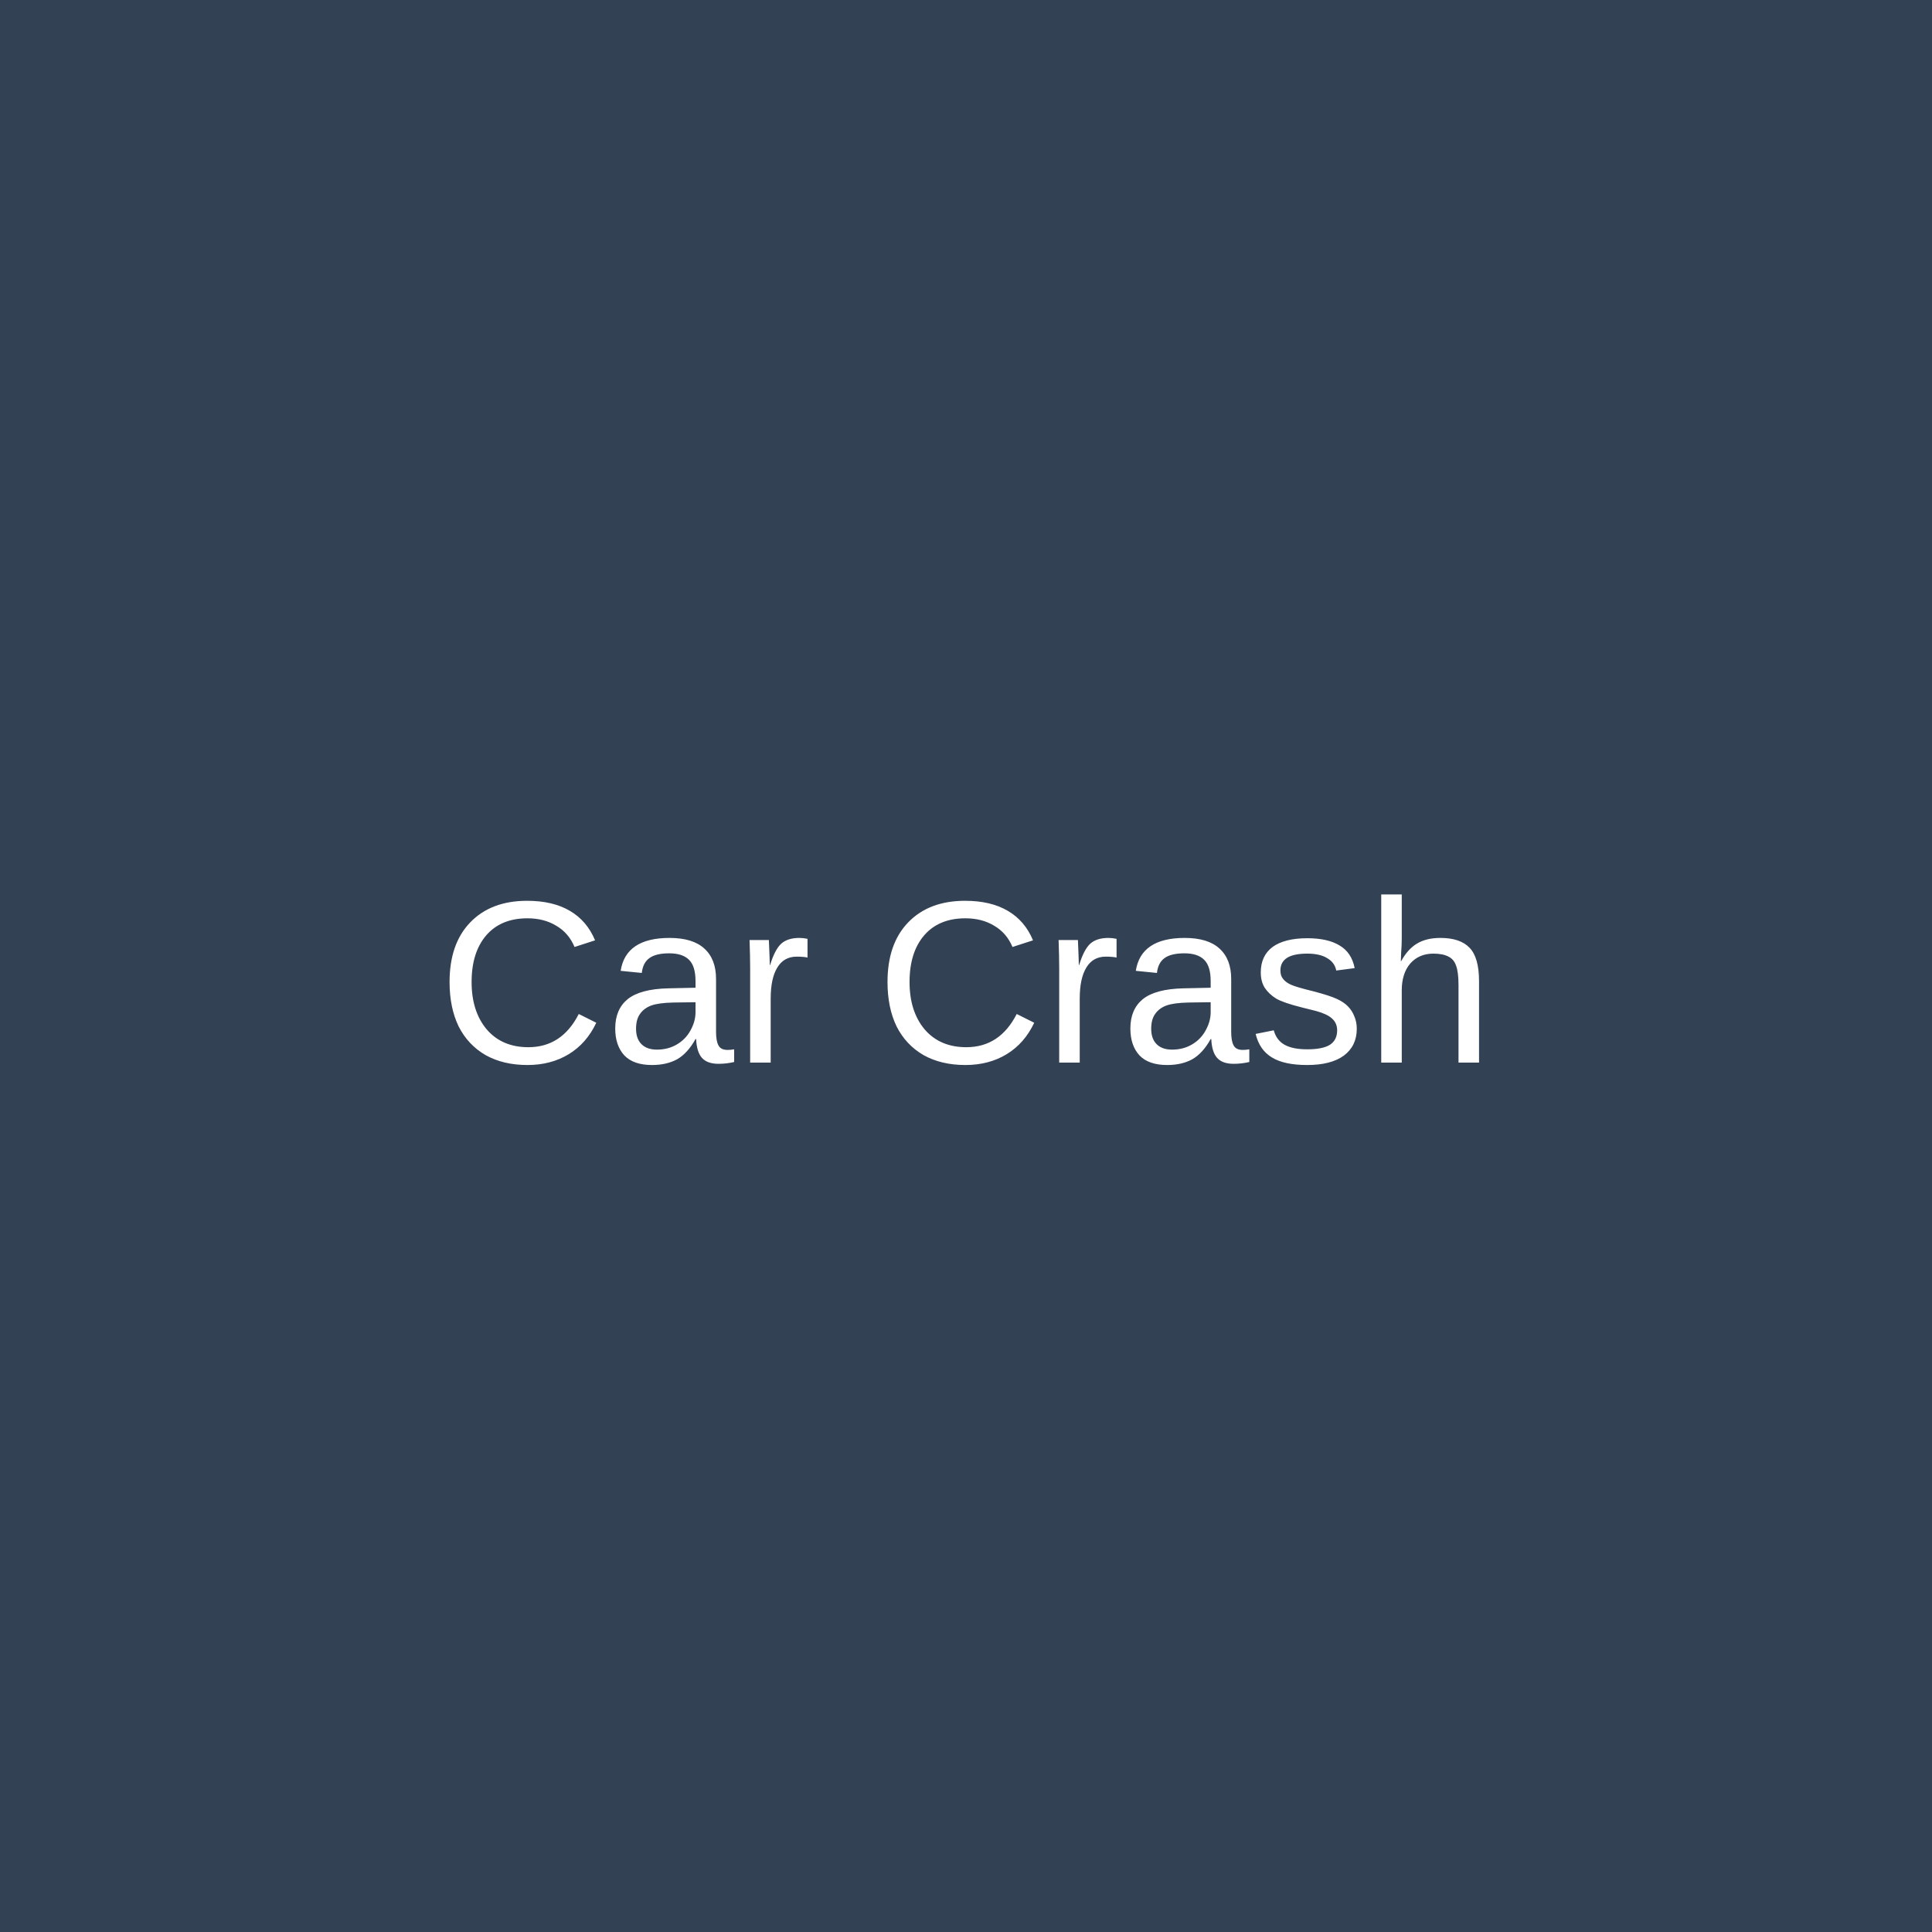
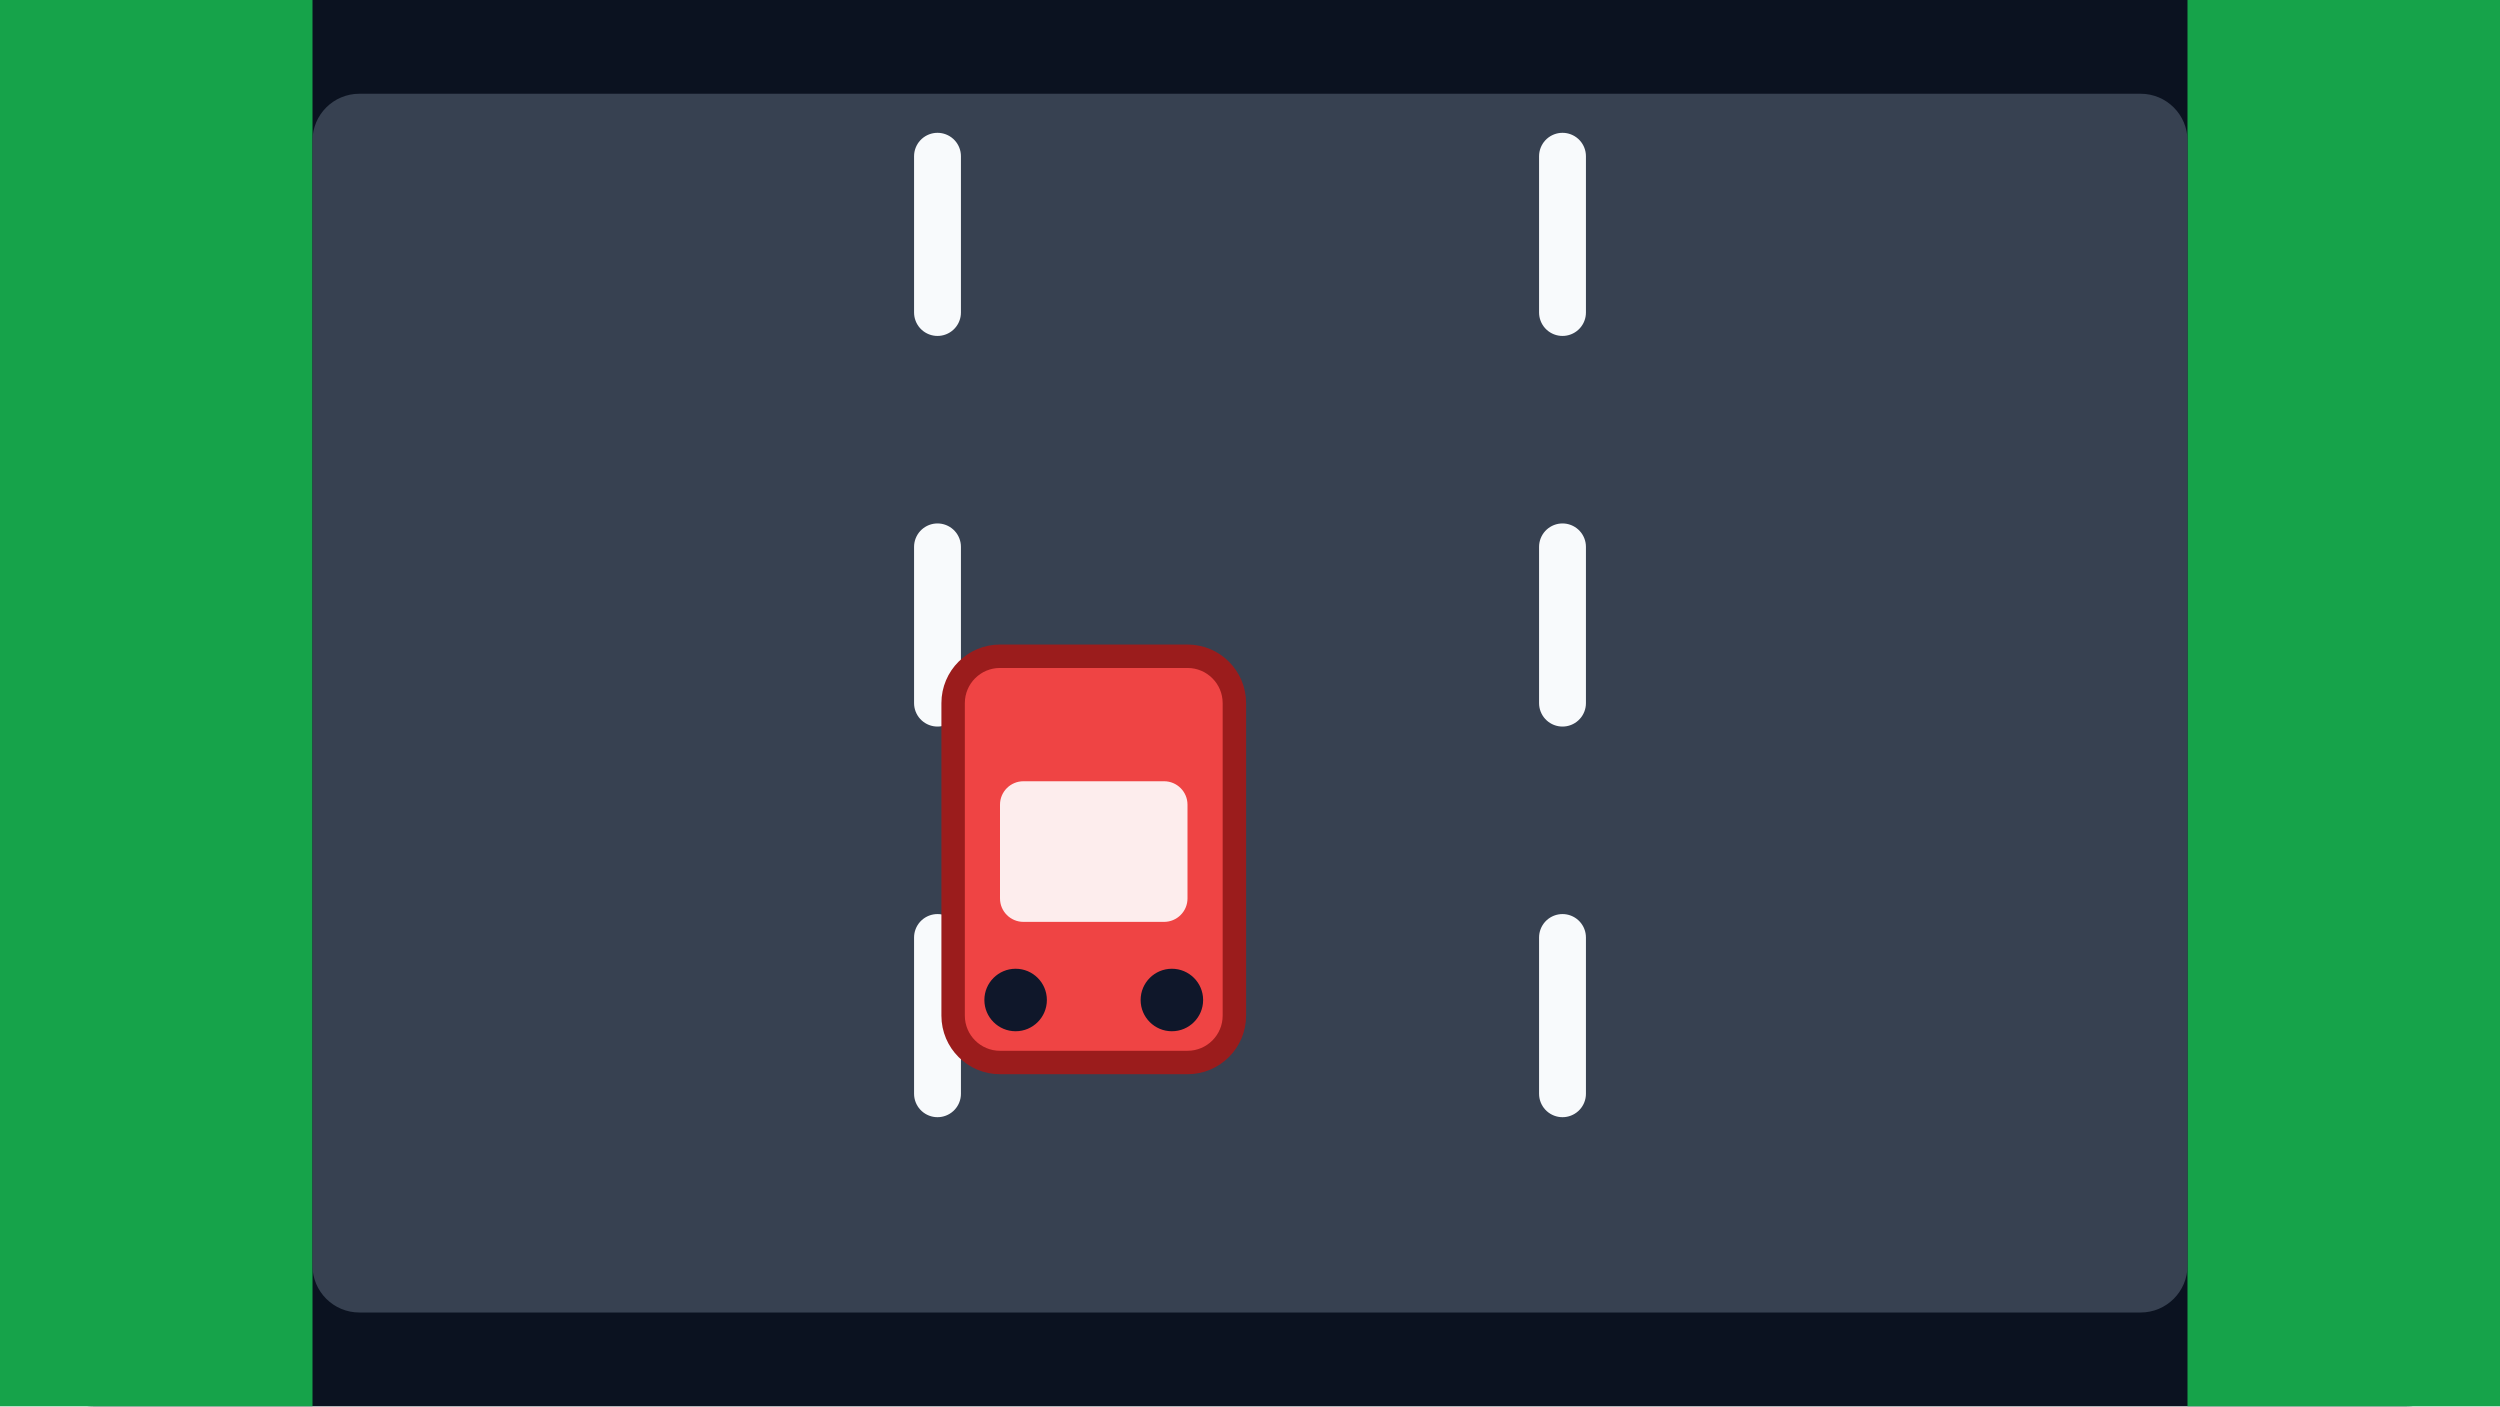
- <svg xmlns="http://www.w3.org/2000/svg" viewBox="0 0 100 100" width="100" height="100">
-   <rect width="100" height="100" fill="#334155" />
-   <text x="50" y="55" font-family="Arial" font-size="12" fill="white" text-anchor="middle">Car Crash</text>
+ <svg xmlns="http://www.w3.org/2000/svg" viewBox="0 0 320 180" width="320" height="180" role="img" aria-label="Car Crash thumbnail">
+   <rect width="100%" height="100%" rx="12" fill="#0b1220" />
+   <rect x="0" y="0" width="40" height="180" fill="#16a34a" />
+   <rect x="280" y="0" width="40" height="180" fill="#16a34a" />
+   <rect x="40" y="12" width="240" height="156" rx="6" fill="#374151" />
+   <g stroke="#f8fafc" stroke-width="6" stroke-linecap="round">
+     <line x1="120" y1="20" x2="120" y2="40" />
+     <line x1="200" y1="20" x2="200" y2="40" />
+     <line x1="120" y1="70" x2="120" y2="90" />
+     <line x1="200" y1="70" x2="200" y2="90" />
+     <line x1="120" y1="120" x2="120" y2="140" />
+     <line x1="200" y1="120" x2="200" y2="140" />
+   </g>
+   <g transform="translate(140,110)">
+     <rect x="-18" y="-26" width="36" height="52" rx="6" fill="#ef4444" stroke="#9b1c1c" stroke-width="3" />
+     <rect x="-12" y="-10" width="24" height="18" rx="3" fill="#fff" opacity="0.9" />
+     <circle cx="-10" cy="18" r="4" fill="#0f172a" />
+     <circle cx="10" cy="18" r="4" fill="#0f172a" />
+   </g>
</svg>
